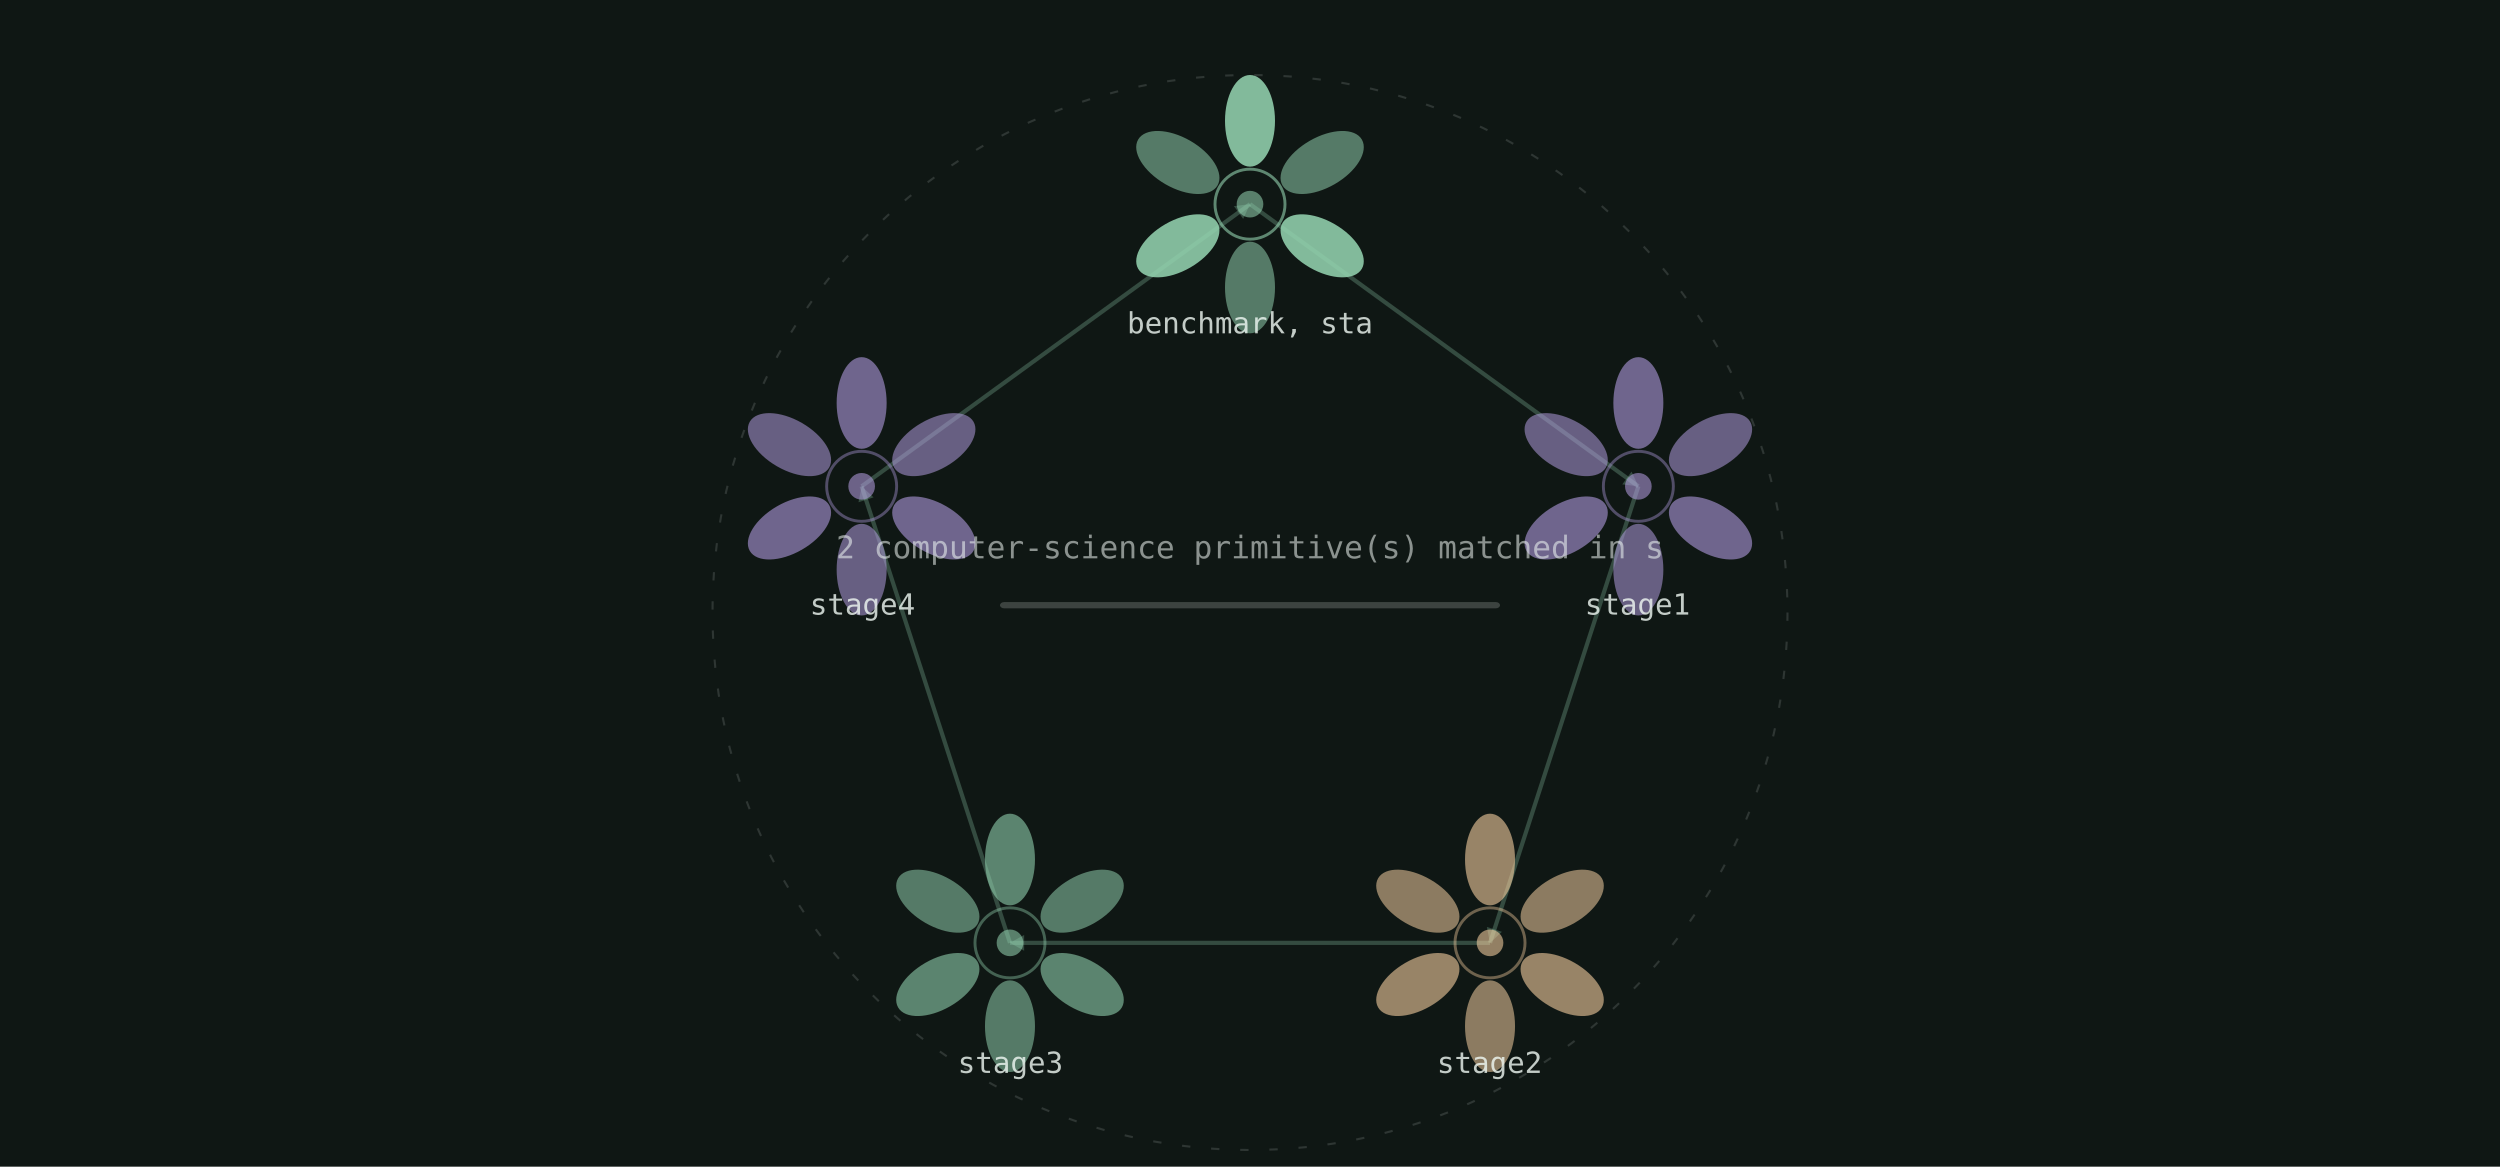
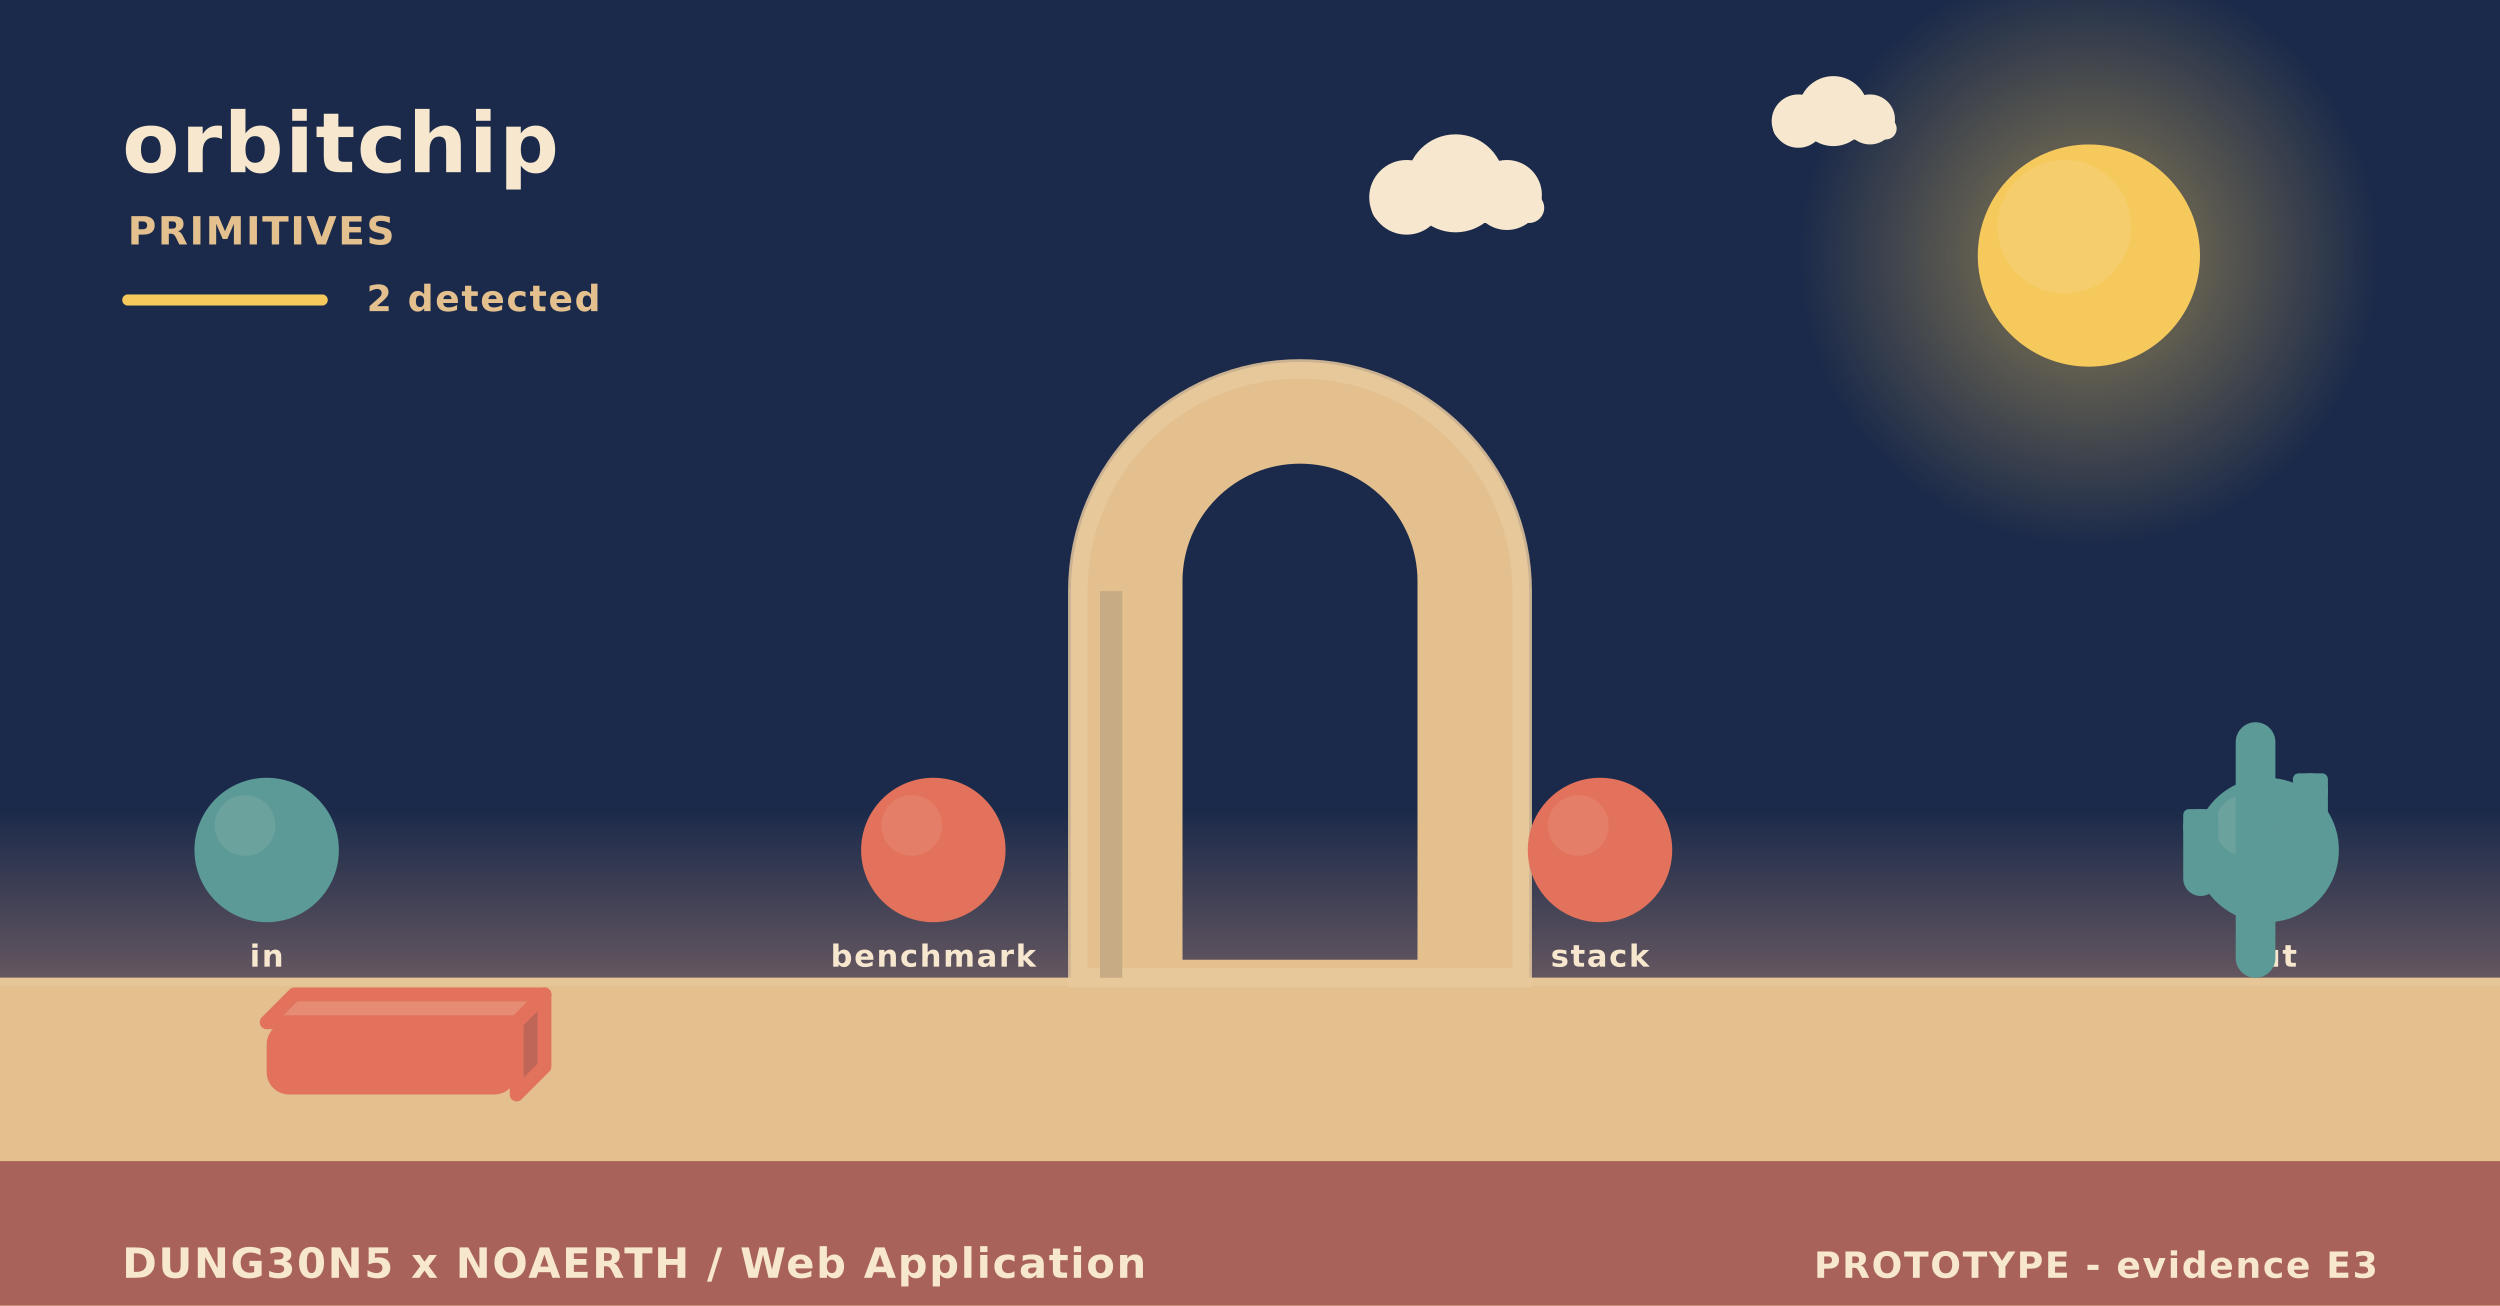
- <svg xmlns="http://www.w3.org/2000/svg" viewBox="0 0 1200 560" width="1200" height="560" role="img" aria-label="orbitchip state machine">
-   <rect width="1200" height="560" fill="#0f1714" />
-   <defs>
-     <linearGradient id="gs" x1="0" y1="0" x2="1" y2="1">
-       <stop offset="0%" stop-color="#95d5b2" />
-       <stop offset="100%" stop-color="#b8a1e6" />
-     </linearGradient>
-   </defs>
-   <circle cx="600.00" cy="294.00" r="258.00" fill="none" stroke="rgba(240,248,244,0.140)" stroke-width="1.00" opacity="1.00" stroke-dasharray="4 10" />
-   <line x1="600.00" y1="98.00" x2="786.41" y2="233.43" stroke="rgba(149,213,178,0.500)" stroke-width="2.00" opacity="0.55" />
-   <polygon points="786.41,233.43 783.14,226.36 778.67,232.51" fill="rgba(149,213,178,0.500)" opacity="0.55" />
-   <line x1="786.41" y1="233.43" x2="715.21" y2="452.57" stroke="rgba(149,213,178,0.500)" stroke-width="2.00" opacity="0.55" />
-   <polygon points="715.21,452.57 720.92,447.27 713.69,444.93" fill="rgba(149,213,178,0.500)" opacity="0.55" />
-   <line x1="715.21" y1="452.57" x2="484.79" y2="452.57" stroke="rgba(149,213,178,0.500)" stroke-width="2.00" opacity="0.55" />
-   <polygon points="484.79,452.57 491.59,456.37 491.59,448.77" fill="rgba(149,213,178,0.500)" opacity="0.55" />
-   <line x1="484.79" y1="452.57" x2="413.59" y2="233.43" stroke="rgba(149,213,178,0.500)" stroke-width="2.00" opacity="0.55" />
-   <polygon points="413.59,233.43 412.08,241.07 419.31,238.73" fill="rgba(149,213,178,0.500)" opacity="0.55" />
-   <line x1="413.59" y1="233.43" x2="600.00" y2="98.00" stroke="rgba(149,213,178,0.500)" stroke-width="2.00" opacity="0.55" />
-   <polygon points="600.00,98.00 592.27,98.92 596.73,105.07" fill="rgba(149,213,178,0.500)" opacity="0.55" />
-   <ellipse cx="600.00" cy="58.00" rx="12.00" ry="22.00" fill="rgba(149,213,178,0.900)" opacity="0.95" transform="rotate(0.0 600.00 58.00)" />
-   <ellipse cx="634.64" cy="78.00" rx="12.00" ry="22.00" fill="rgba(149,213,178,0.550)" opacity="0.95" transform="rotate(60.0 634.64 78.00)" />
-   <ellipse cx="634.64" cy="118.00" rx="12.00" ry="22.00" fill="rgba(149,213,178,0.900)" opacity="0.95" transform="rotate(120.0 634.64 118.00)" />
-   <ellipse cx="600.00" cy="138.00" rx="12.00" ry="22.00" fill="rgba(149,213,178,0.550)" opacity="0.95" transform="rotate(180.0 600.00 138.00)" />
-   <ellipse cx="565.36" cy="118.00" rx="12.00" ry="22.00" fill="rgba(149,213,178,0.900)" opacity="0.95" transform="rotate(240.0 565.36 118.00)" />
-   <ellipse cx="565.36" cy="78.00" rx="12.00" ry="22.00" fill="rgba(149,213,178,0.550)" opacity="0.95" transform="rotate(300.0 565.36 78.00)" />
-   <circle cx="600.00" cy="98.00" r="16.80" fill="none" stroke="rgba(149,213,178,0.900)" stroke-width="1.40" opacity="0.66" />
-   <circle cx="600.00" cy="98.00" r="6.40" fill="rgba(149,213,178,0.550)" opacity="1.00" />
-   <text x="600" y="160" font-family="ui-monospace,Menlo,monospace" font-size="14" fill="rgba(240,248,244,0.800)" text-anchor="middle">benchmark, sta</text>
-   <ellipse cx="786.41" cy="193.43" rx="12.00" ry="22.00" fill="rgba(184,161,230,0.600)" opacity="0.95" transform="rotate(0.0 786.41 193.43)" />
-   <ellipse cx="821.05" cy="213.43" rx="12.00" ry="22.00" fill="rgba(184,161,230,0.550)" opacity="0.95" transform="rotate(60.0 821.05 213.43)" />
-   <ellipse cx="821.05" cy="253.43" rx="12.00" ry="22.00" fill="rgba(184,161,230,0.600)" opacity="0.95" transform="rotate(120.0 821.05 253.43)" />
-   <ellipse cx="786.41" cy="273.43" rx="12.00" ry="22.00" fill="rgba(184,161,230,0.550)" opacity="0.95" transform="rotate(180.0 786.41 273.43)" />
-   <ellipse cx="751.77" cy="253.43" rx="12.00" ry="22.00" fill="rgba(184,161,230,0.600)" opacity="0.95" transform="rotate(240.0 751.77 253.43)" />
-   <ellipse cx="751.77" cy="213.43" rx="12.00" ry="22.00" fill="rgba(184,161,230,0.550)" opacity="0.95" transform="rotate(300.0 751.77 213.43)" />
-   <circle cx="786.41" cy="233.43" r="16.80" fill="none" stroke="rgba(184,161,230,0.600)" stroke-width="1.40" opacity="0.66" />
-   <circle cx="786.41" cy="233.43" r="6.40" fill="rgba(184,161,230,0.550)" opacity="1.00" />
-   <text x="786" y="295" font-family="ui-monospace,Menlo,monospace" font-size="14" fill="rgba(240,248,244,0.800)" text-anchor="middle">stage1</text>
-   <ellipse cx="715.21" cy="412.57" rx="12.00" ry="22.00" fill="rgba(255,214,165,0.600)" opacity="0.95" transform="rotate(0.0 715.21 412.57)" />
-   <ellipse cx="749.85" cy="432.57" rx="12.00" ry="22.00" fill="rgba(255,214,165,0.550)" opacity="0.95" transform="rotate(60.0 749.85 432.57)" />
-   <ellipse cx="749.85" cy="472.57" rx="12.00" ry="22.00" fill="rgba(255,214,165,0.600)" opacity="0.95" transform="rotate(120.0 749.85 472.57)" />
-   <ellipse cx="715.21" cy="492.57" rx="12.00" ry="22.00" fill="rgba(255,214,165,0.550)" opacity="0.95" transform="rotate(180.0 715.21 492.57)" />
-   <ellipse cx="680.56" cy="472.57" rx="12.00" ry="22.00" fill="rgba(255,214,165,0.600)" opacity="0.95" transform="rotate(240.0 680.56 472.57)" />
-   <ellipse cx="680.56" cy="432.57" rx="12.00" ry="22.00" fill="rgba(255,214,165,0.550)" opacity="0.95" transform="rotate(300.0 680.56 432.57)" />
-   <circle cx="715.21" cy="452.57" r="16.80" fill="none" stroke="rgba(255,214,165,0.600)" stroke-width="1.40" opacity="0.66" />
-   <circle cx="715.21" cy="452.57" r="6.40" fill="rgba(255,214,165,0.550)" opacity="1.00" />
-   <text x="715" y="515" font-family="ui-monospace,Menlo,monospace" font-size="14" fill="rgba(240,248,244,0.800)" text-anchor="middle">stage2</text>
-   <ellipse cx="484.79" cy="412.57" rx="12.00" ry="22.00" fill="rgba(149,213,178,0.600)" opacity="0.95" transform="rotate(0.0 484.79 412.57)" />
-   <ellipse cx="519.44" cy="432.57" rx="12.00" ry="22.00" fill="rgba(149,213,178,0.550)" opacity="0.95" transform="rotate(60.0 519.44 432.57)" />
-   <ellipse cx="519.44" cy="472.57" rx="12.00" ry="22.00" fill="rgba(149,213,178,0.600)" opacity="0.95" transform="rotate(120.0 519.44 472.57)" />
-   <ellipse cx="484.79" cy="492.57" rx="12.00" ry="22.00" fill="rgba(149,213,178,0.550)" opacity="0.95" transform="rotate(180.0 484.79 492.57)" />
-   <ellipse cx="450.15" cy="472.57" rx="12.00" ry="22.00" fill="rgba(149,213,178,0.600)" opacity="0.95" transform="rotate(240.0 450.15 472.57)" />
-   <ellipse cx="450.15" cy="432.57" rx="12.00" ry="22.00" fill="rgba(149,213,178,0.550)" opacity="0.95" transform="rotate(300.0 450.15 432.57)" />
-   <circle cx="484.79" cy="452.57" r="16.80" fill="none" stroke="rgba(149,213,178,0.600)" stroke-width="1.40" opacity="0.66" />
-   <circle cx="484.79" cy="452.57" r="6.40" fill="rgba(149,213,178,0.550)" opacity="1.00" />
-   <text x="485" y="515" font-family="ui-monospace,Menlo,monospace" font-size="14" fill="rgba(240,248,244,0.800)" text-anchor="middle">stage3</text>
-   <ellipse cx="413.59" cy="193.43" rx="12.00" ry="22.00" fill="rgba(184,161,230,0.600)" opacity="0.95" transform="rotate(0.0 413.59 193.43)" />
-   <ellipse cx="448.23" cy="213.43" rx="12.00" ry="22.00" fill="rgba(184,161,230,0.550)" opacity="0.95" transform="rotate(60.0 448.23 213.43)" />
-   <ellipse cx="448.23" cy="253.43" rx="12.00" ry="22.00" fill="rgba(184,161,230,0.600)" opacity="0.95" transform="rotate(120.0 448.23 253.43)" />
-   <ellipse cx="413.59" cy="273.43" rx="12.00" ry="22.00" fill="rgba(184,161,230,0.550)" opacity="0.95" transform="rotate(180.0 413.59 273.43)" />
-   <ellipse cx="378.95" cy="253.43" rx="12.00" ry="22.00" fill="rgba(184,161,230,0.600)" opacity="0.95" transform="rotate(240.0 378.95 253.43)" />
-   <ellipse cx="378.95" cy="213.43" rx="12.00" ry="22.00" fill="rgba(184,161,230,0.550)" opacity="0.95" transform="rotate(300.0 378.95 213.43)" />
-   <circle cx="413.59" cy="233.43" r="16.80" fill="none" stroke="rgba(184,161,230,0.600)" stroke-width="1.40" opacity="0.66" />
-   <circle cx="413.59" cy="233.43" r="6.40" fill="rgba(184,161,230,0.550)" opacity="1.00" />
-   <text x="414" y="295" font-family="ui-monospace,Menlo,monospace" font-size="14" fill="rgba(240,248,244,0.800)" text-anchor="middle">stage4</text>
-   <rect x="480.00" y="289.00" width="240.00" height="3.00" rx="2.00" fill="rgba(240,248,244,0.200)" opacity="1.00" />
-   <text x="600" y="268" font-family="ui-monospace,Menlo,monospace" font-size="15" fill="rgba(240,248,244,0.550)" text-anchor="middle">2 computer-science primitive(s) matched in s</text>
+ <svg xmlns="http://www.w3.org/2000/svg" width="900" height="470" viewBox="0 0 900 470" role="img" aria-label="orbitchip - how it behaves">
+   <linearGradient id="skys" x1="0" y1="0" x2="0" y2="1">
+     <stop offset="0" stop-color="#1b2a4a" />
+     <stop offset="0.62" stop-color="#1b2a4a" />
+     <stop offset="1" stop-color="#f3ad8a" />
+   </linearGradient>
+   <rect width="900" height="470" fill="url(#skys)" />
+   <radialGradient id="suns">
+     <stop offset="0.35" stop-color="#f5c95c" stop-opacity="0.34" />
+     <stop offset="1" stop-color="#f5c95c" stop-opacity="0" />
+   </radialGradient>
+   <circle cx="752" cy="92" r="104" fill="url(#suns)" />
+   <circle cx="752" cy="92" r="40" fill="#f5c95c" />
+   <circle cx="743.2" cy="81.6" r="24" fill="#f5d27e" opacity="0.5" />
+   <g>
+     <circle cx="524" cy="66" r="17.64" fill="#f6e7ce" />
+     <circle cx="506.36" cy="71.04" r="13.44" fill="#f6e7ce" />
+     <circle cx="542.48" cy="70.2" r="12.6" fill="#f6e7ce" />
+     <rect x="493.76" y="69.36" width="62.16" height="10.92" rx="5.46" fill="#f6e7ce" />
+   </g>
+   <g>
+     <circle cx="660" cy="40" r="12.6" fill="#f6e7ce" />
+     <circle cx="647.4" cy="43.6" r="9.6" fill="#f6e7ce" />
+     <circle cx="673.2" cy="43" r="9" fill="#f6e7ce" />
+     <rect x="638.4" y="42.4" width="44.4" height="7.8" rx="3.9" fill="#f6e7ce" />
+   </g>
+   <rect x="0" y="352" width="900" height="118" fill="#e3c08d" />
+   <rect x="0" y="352" width="900" height="3" fill="#e6c596" />
+   <text x="44" y="62" font-family="Verdana,DejaVu Sans,sans-serif" font-size="30" font-weight="700" letter-spacing="0.6" fill="#f6e7ce" text-anchor="start">orbitchip</text>
+   <text x="46" y="88" font-family="Verdana,DejaVu Sans,sans-serif" font-size="14" font-weight="700" letter-spacing="0.6" fill="#e3c08d" text-anchor="start">PRIMITIVES</text>
+   <rect x="44" y="106" width="74" height="4" rx="2" fill="#f5c95c" />
+   <text x="132" y="112" font-family="Verdana,DejaVu Sans,sans-serif" font-size="13" font-weight="700" letter-spacing="0.6" fill="#e3c08d" text-anchor="start">2 detected</text>
+   <path d="M388,352 L388,212.8 A80,80 0 0 1 548,212.8 L548,352 Z M423.2,348 L423.2,209.22 A44.8,44.8 0 0 1 512.8,209.22 L512.8,348 Z" fill="#e3c08d" fill-rule="evenodd" stroke="#e3c08d" stroke-width="5" stroke-linejoin="round" />
+   <path d="M388,352 L388,212.8 A80,80 0 0 1 548,212.8 L548,352 Z" fill="none" stroke="#e8c99d" stroke-width="7" stroke-linecap="round" opacity="0.85" />
+   <rect x="396" y="212.8" width="8" height="139.2" fill="#c7ab84" />
+   <circle cx="96" cy="306" r="26" fill="#5b9a97" />
+   <circle cx="88.2" cy="297.16" r="10.92" fill="#7aa9a2" opacity="0.55" />
+   <text x="96" y="348" font-family="Verdana,DejaVu Sans,sans-serif" font-size="11" font-weight="700" letter-spacing="0.6" fill="#f6e7ce" text-anchor="middle">in</text>
+   <circle cx="336" cy="306" r="26" fill="#e2725b" />
+   <circle cx="328.2" cy="297.16" r="10.92" fill="#e68972" opacity="0.55" />
+   <text x="336" y="348" font-family="Verdana,DejaVu Sans,sans-serif" font-size="11" font-weight="700" letter-spacing="0.6" fill="#f6e7ce" text-anchor="middle">benchmark</text>
+   <circle cx="576" cy="306" r="26" fill="#e2725b" />
+   <circle cx="568.2" cy="297.16" r="10.92" fill="#e68972" opacity="0.55" />
+   <text x="576" y="348" font-family="Verdana,DejaVu Sans,sans-serif" font-size="11" font-weight="700" letter-spacing="0.6" fill="#f6e7ce" text-anchor="middle">stack</text>
+   <circle cx="816" cy="306" r="26" fill="#5b9a97" />
+   <circle cx="808.2" cy="297.16" r="10.92" fill="#7aa9a2" opacity="0.55" />
+   <text x="816" y="348" font-family="Verdana,DejaVu Sans,sans-serif" font-size="11" font-weight="700" letter-spacing="0.6" fill="#f6e7ce" text-anchor="middle">out</text>
+   <path d="M96,368 L186,368 L196,358 L106,358 Z" fill="#e68c74" stroke="#e2725b" stroke-width="5" stroke-linejoin="round" />
+   <path d="M186,368 L196,358 L196,384 L186,394 Z" fill="#c06658" stroke="#e2725b" stroke-width="5" stroke-linejoin="round" />
+   <rect x="96" y="368" width="90" height="26" rx="8" fill="#e2725b" />
+   <rect x="804.86" y="260" width="14.28" height="92" rx="7.14" fill="#5b9a97" />
+   <rect x="785.96" y="291.28" width="12.6" height="31.28" rx="6.3" fill="#5b9a97" />
+   <rect x="785.96" y="291.28" width="12.6" height="9.2" rx="2.1" fill="#5b9a97" />
+   <rect x="825.44" y="278.4" width="12.6" height="31.28" rx="6.3" fill="#5b9a97" />
+   <rect x="825.44" y="278.4" width="12.6" height="9.2" rx="2.1" fill="#5b9a97" />
+   <rect x="0" y="418" width="900" height="52" rx="0" fill="#a65c56" opacity="0.94" />
+   <text x="44" y="460" font-family="Verdana,DejaVu Sans,sans-serif" font-size="15" font-weight="700" letter-spacing="0.6" fill="#f6e7ce" text-anchor="start">DUNG30N5 x NOAERTH  /  Web Application</text>
+   <text x="856" y="460" font-family="Verdana,DejaVu Sans,sans-serif" font-size="13" font-weight="700" letter-spacing="0.6" fill="#f6e7ce" text-anchor="end">PROTOTYPE  -  evidence E3</text>
</svg>
